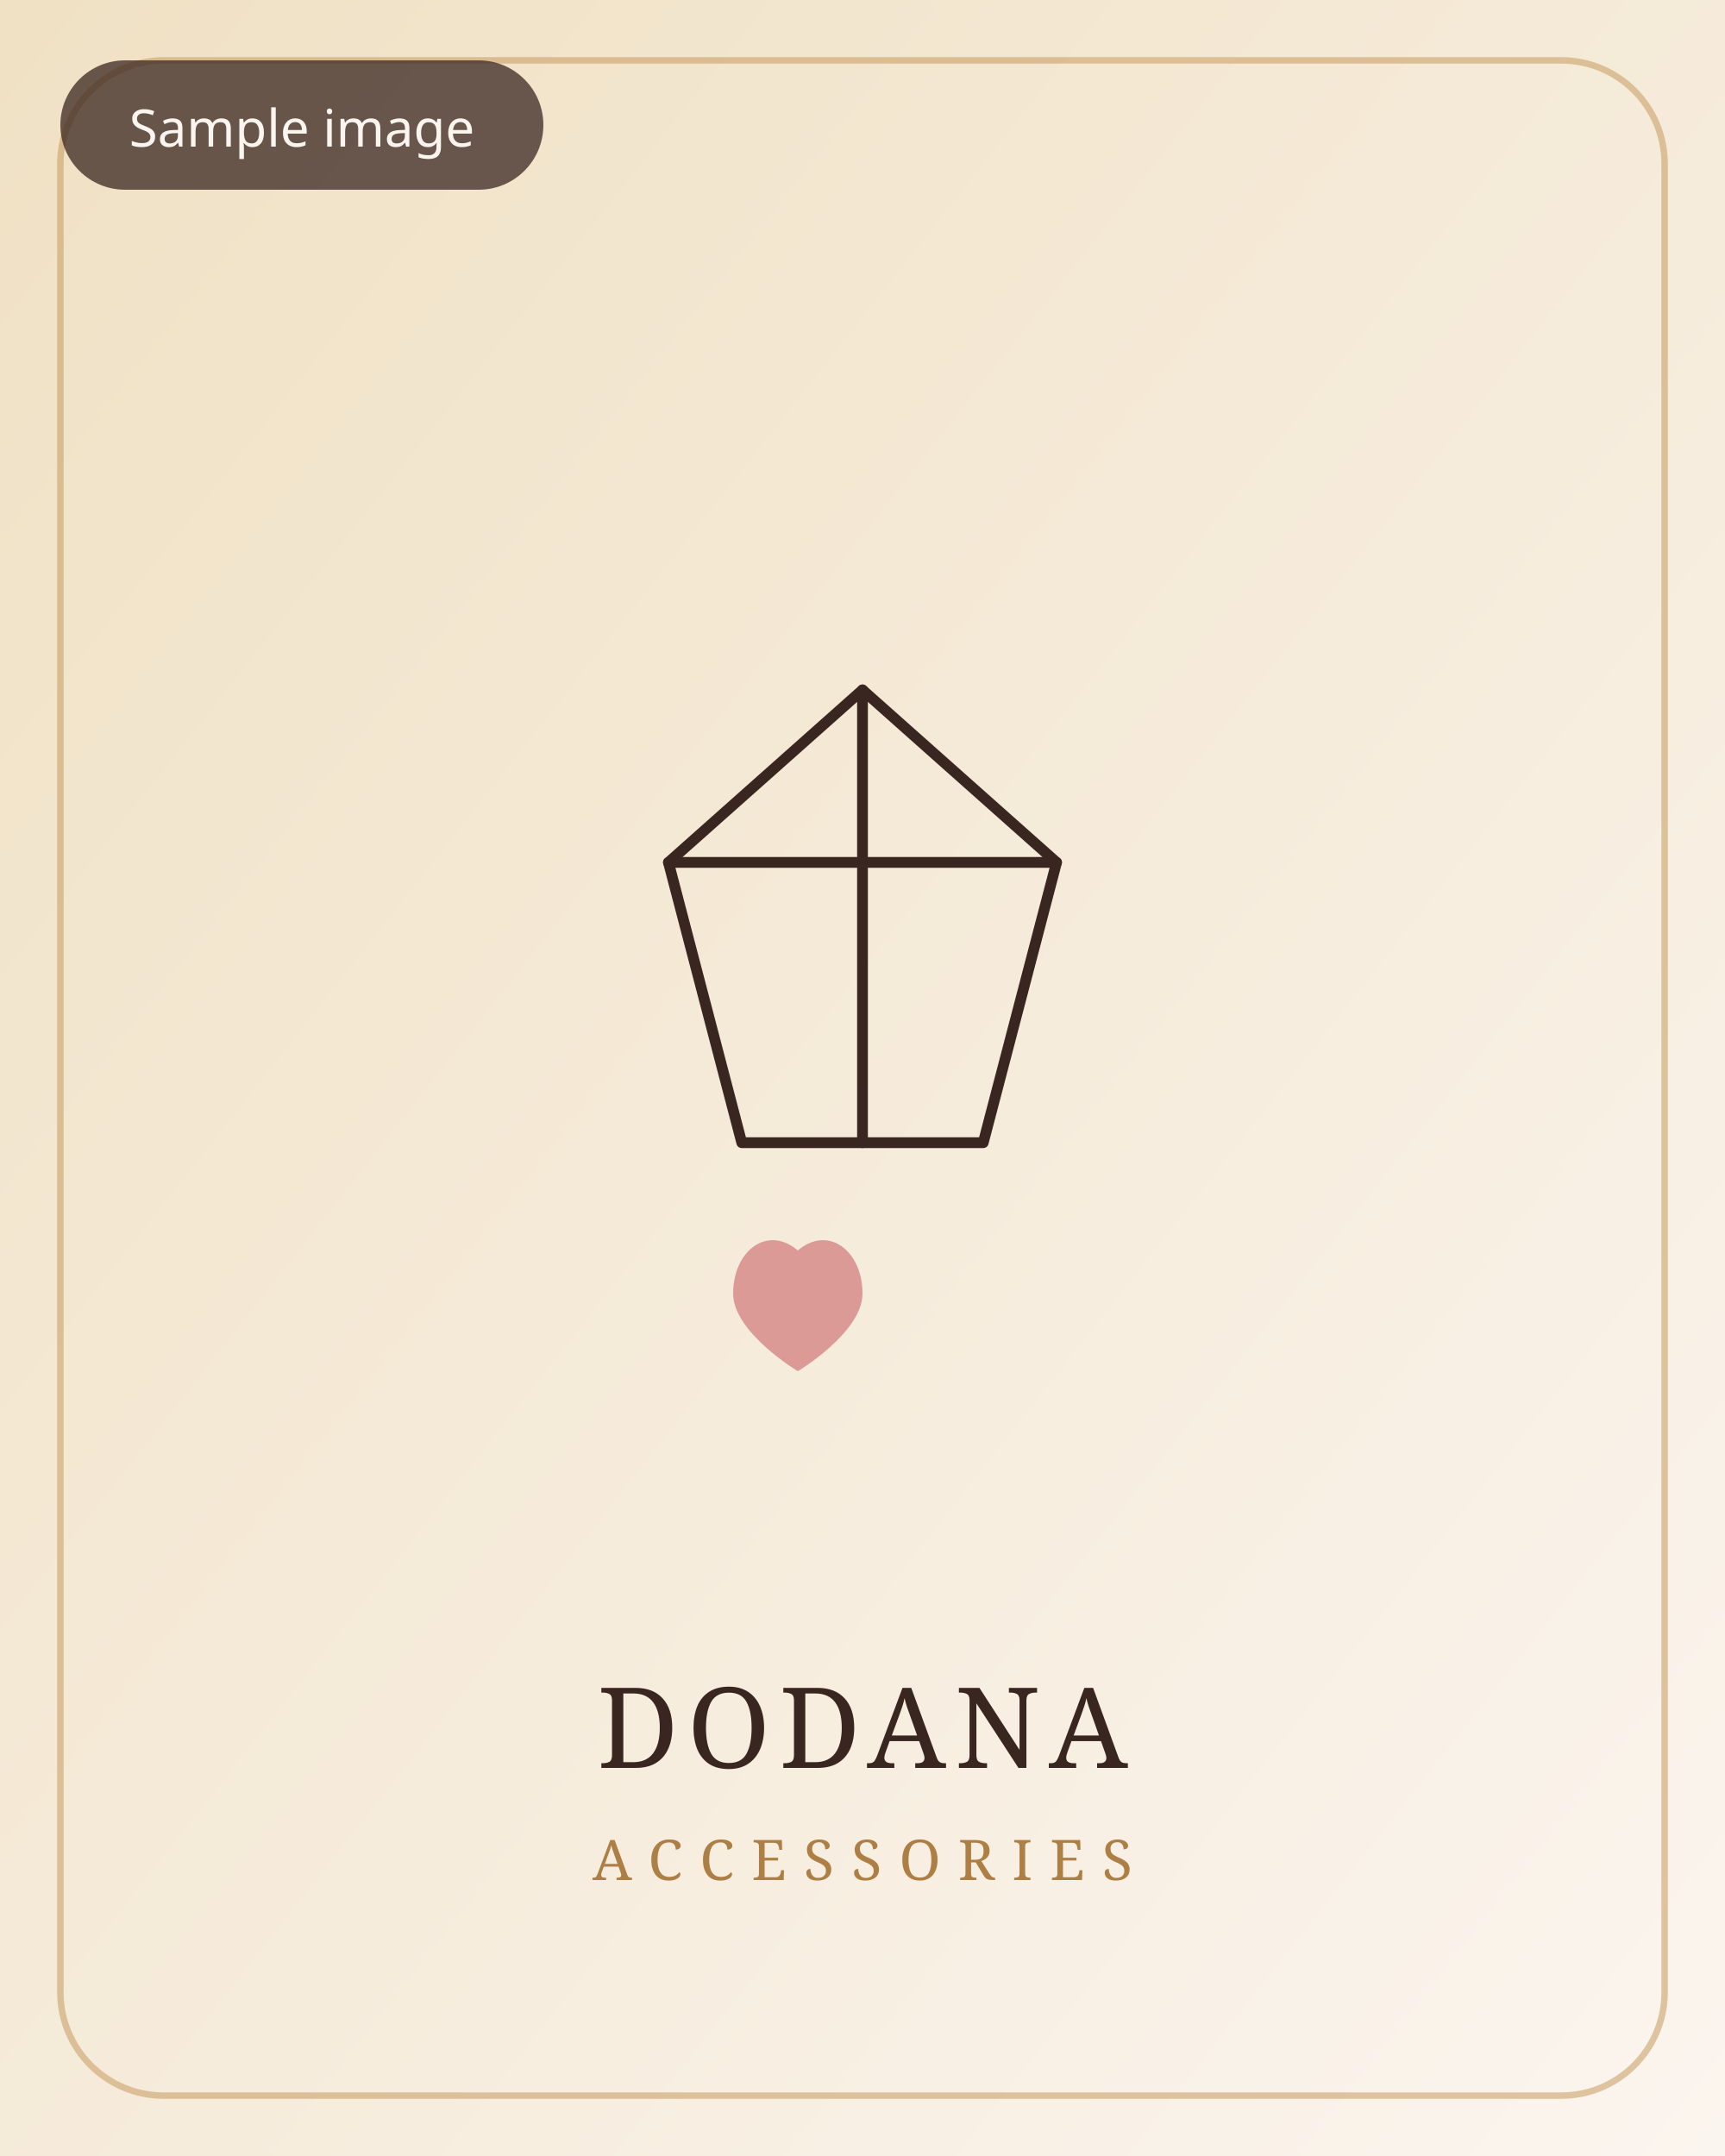
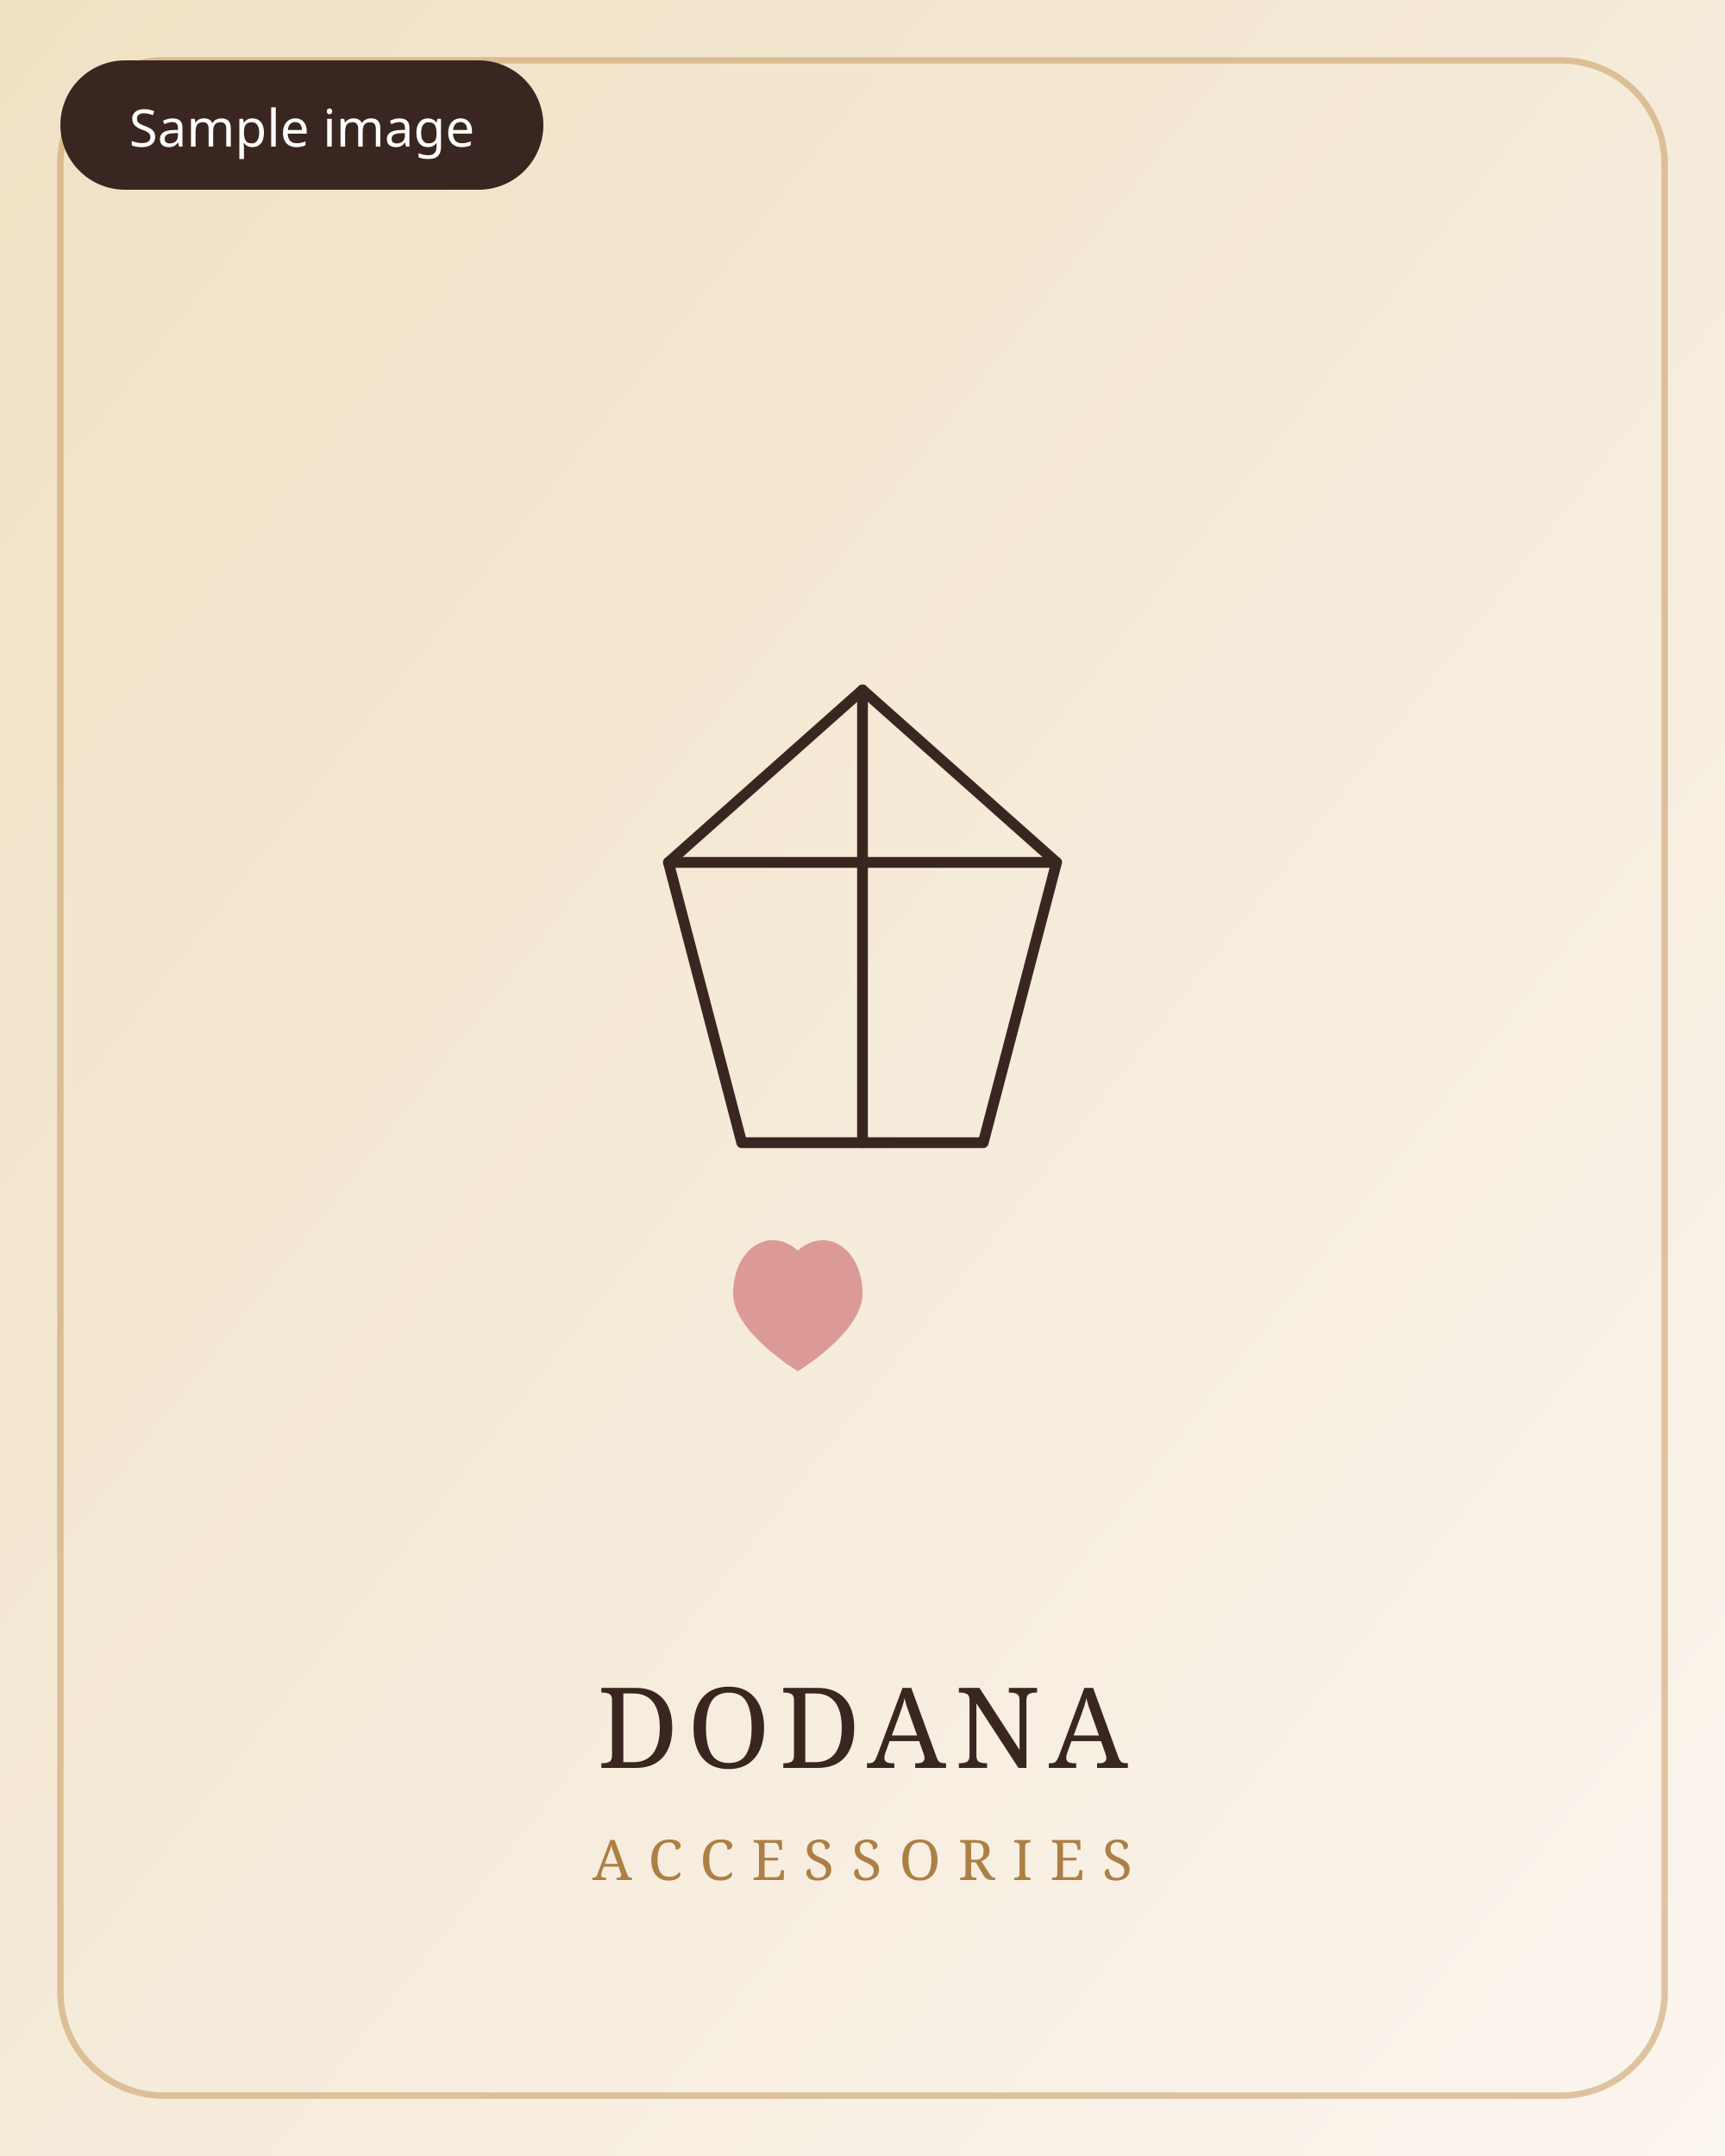
<svg xmlns="http://www.w3.org/2000/svg" viewBox="0 0 400 500" width="400" height="500">
  <defs>
    <linearGradient id="bg4" x1="0" y1="0" x2="1" y2="1">
      <stop offset="0%" stop-color="#F0E1C4" />
      <stop offset="100%" stop-color="#FBF5EF" />
    </linearGradient>
  </defs>
  <rect width="400" height="500" fill="url(#bg4)" />
  <rect x="14" y="14" width="372" height="472" rx="24" fill="none" stroke="#C79A5E" stroke-width="1.5" opacity="0.55" />
  <g transform="translate(200,220)" fill="none" stroke="#3A2620" stroke-width="2.5" stroke-linecap="round" stroke-linejoin="round">
    <path d="M0 -60 L45 -20 L28 45 L-28 45 L-45 -20 Z" />
    <path d="M0 -60 L0 45 M-45 -20 L45 -20" />
  </g>
  <path d="M170 300 c0-10 8-16 15-10 c7-6 15 0 15 10 c0 9-15 18-15 18 s-15-9-15-18z" fill="#DB9A96" />
  <text x="200" y="410" text-anchor="middle" font-family="Georgia, serif" font-size="26" fill="#3A2620" letter-spacing="2">DODANA</text>
  <text x="200" y="436" text-anchor="middle" font-family="Georgia, serif" font-size="13" fill="#AD7F45" letter-spacing="4">ACCESSORIES</text>
-   <rect x="14" y="14" width="112" height="30" rx="15" fill="#3A2620" opacity="0.75" />
-   <text x="70" y="34" text-anchor="middle" font-family="sans-serif" font-size="12" fill="#FBF5EF">Sample image</text>
+   <rect x="14" y="14" width="112" height="30" rx="15" fill="#3A2620" />
+   <text x="70" y="34" text-anchor="middle" font-family="sans-serif" font-size="12" fill="#FFFFFF">Sample image</text>
</svg>
